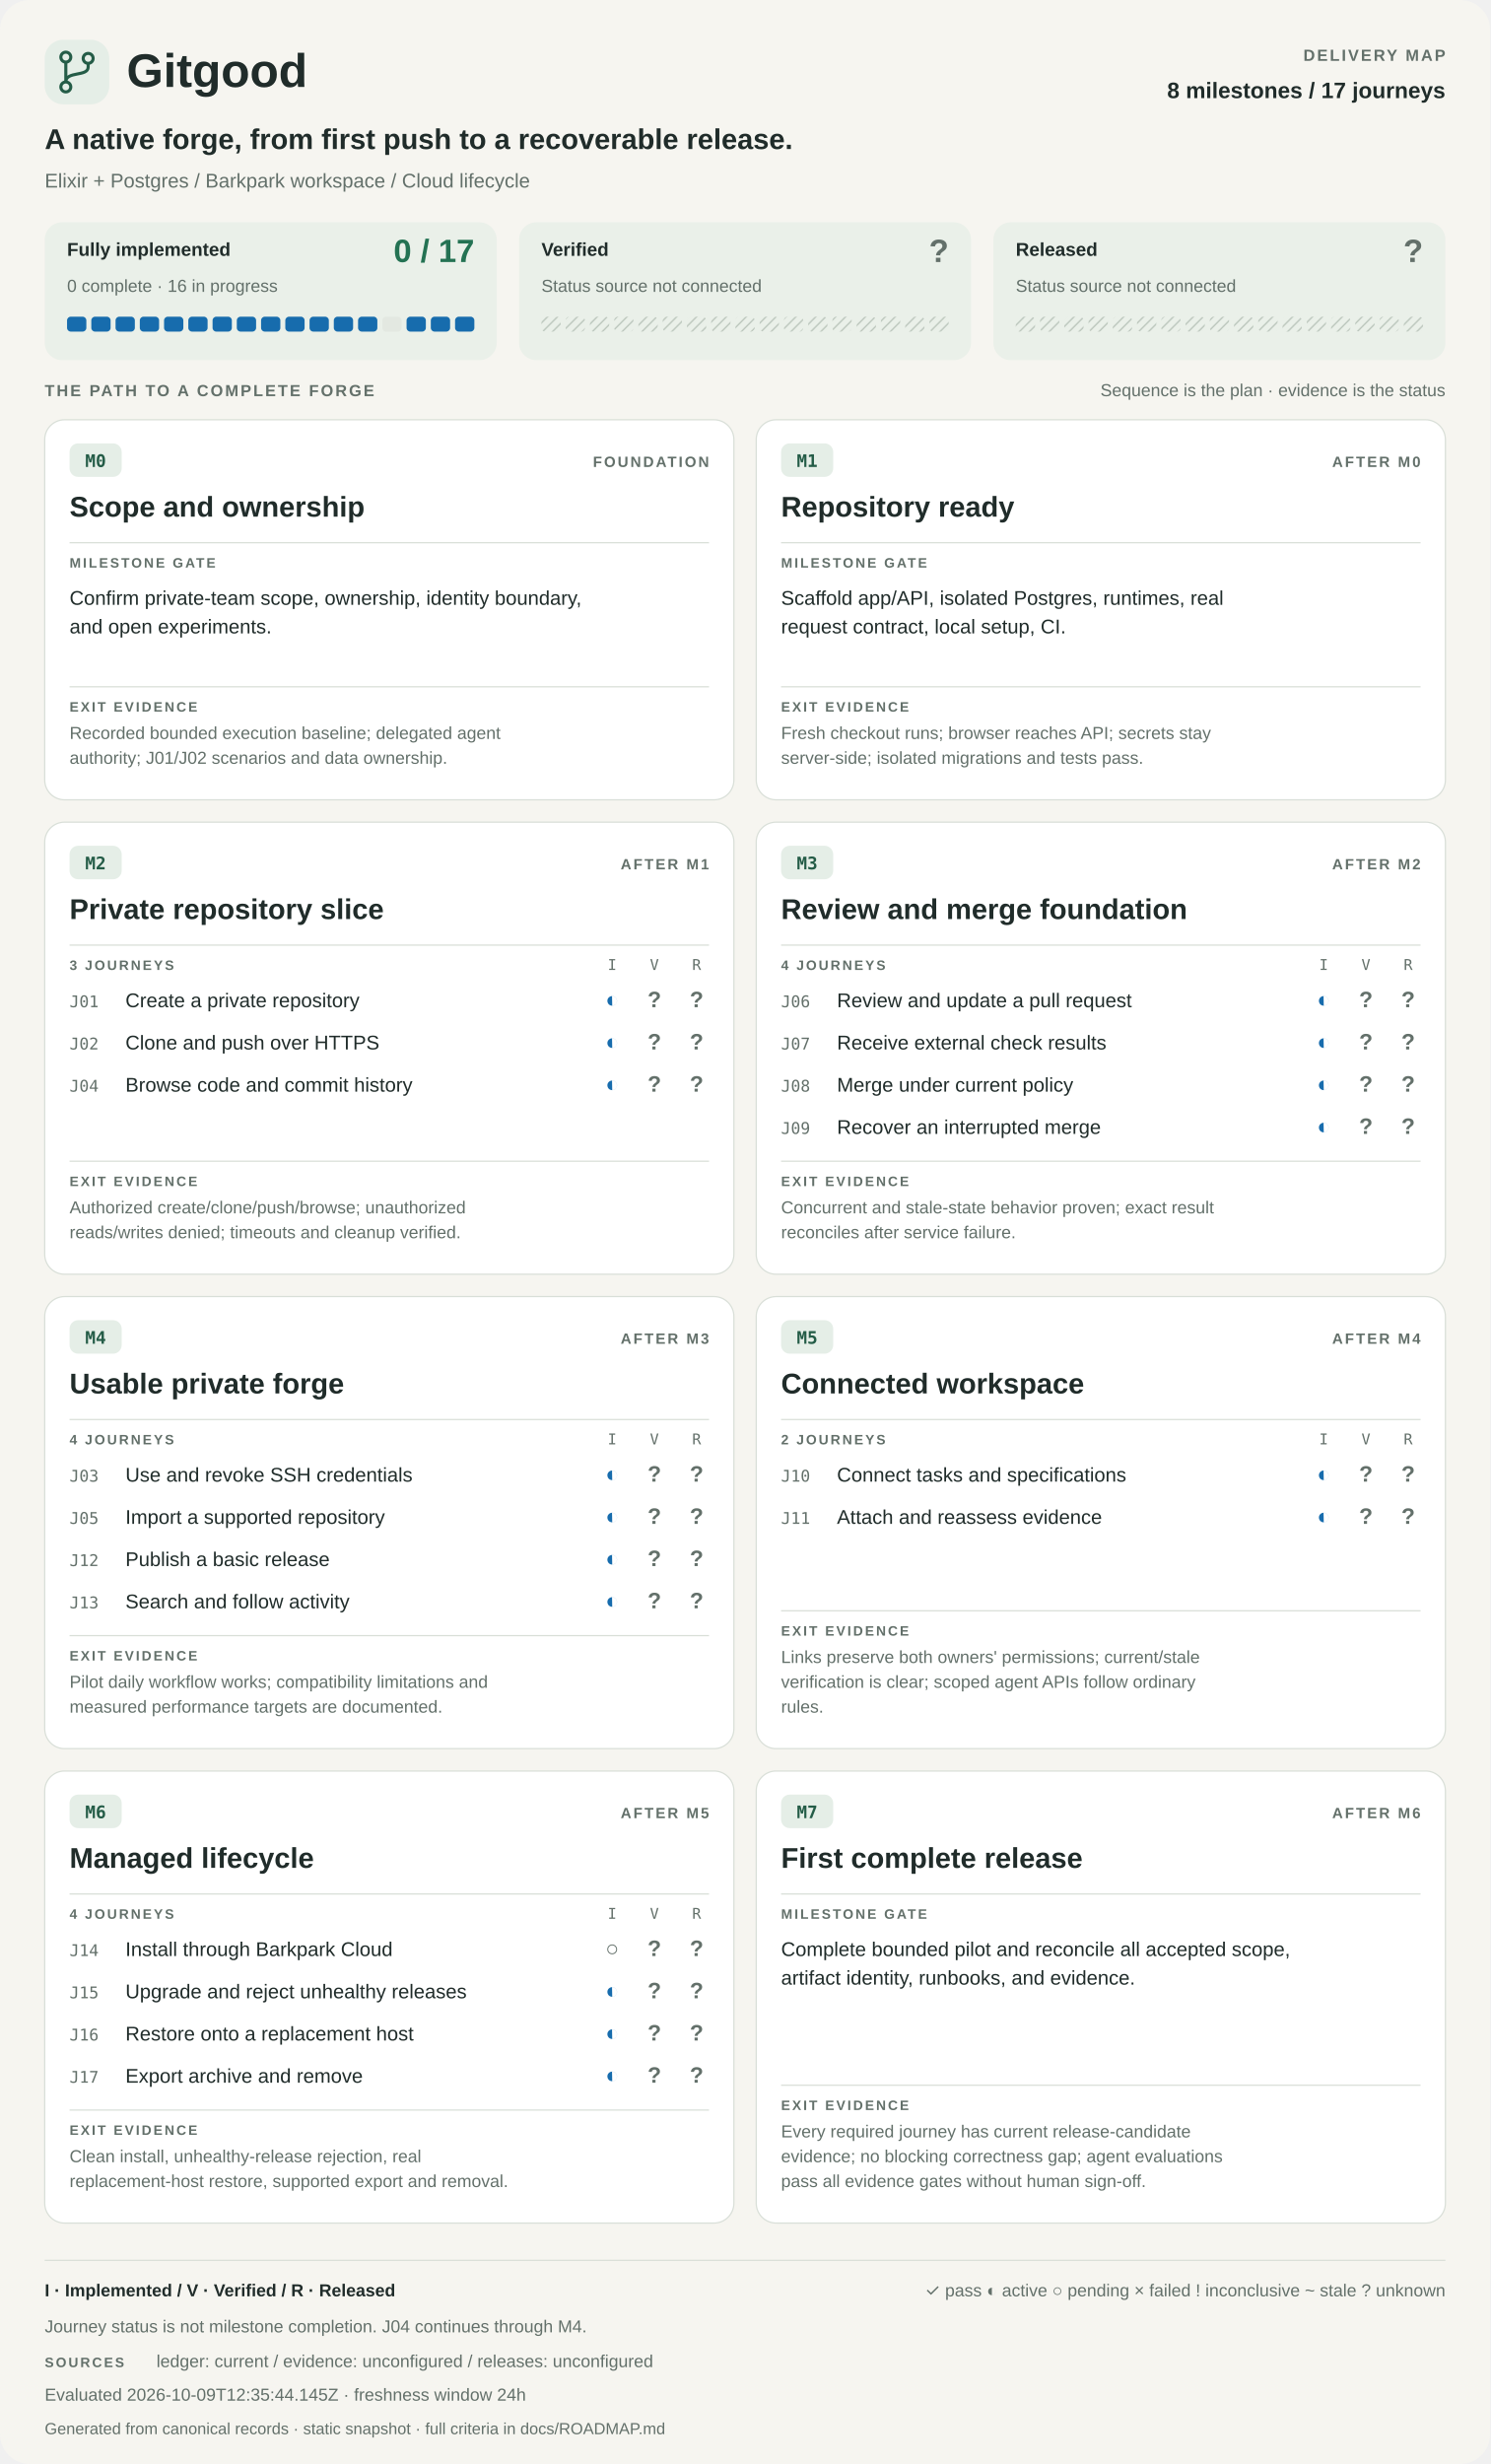
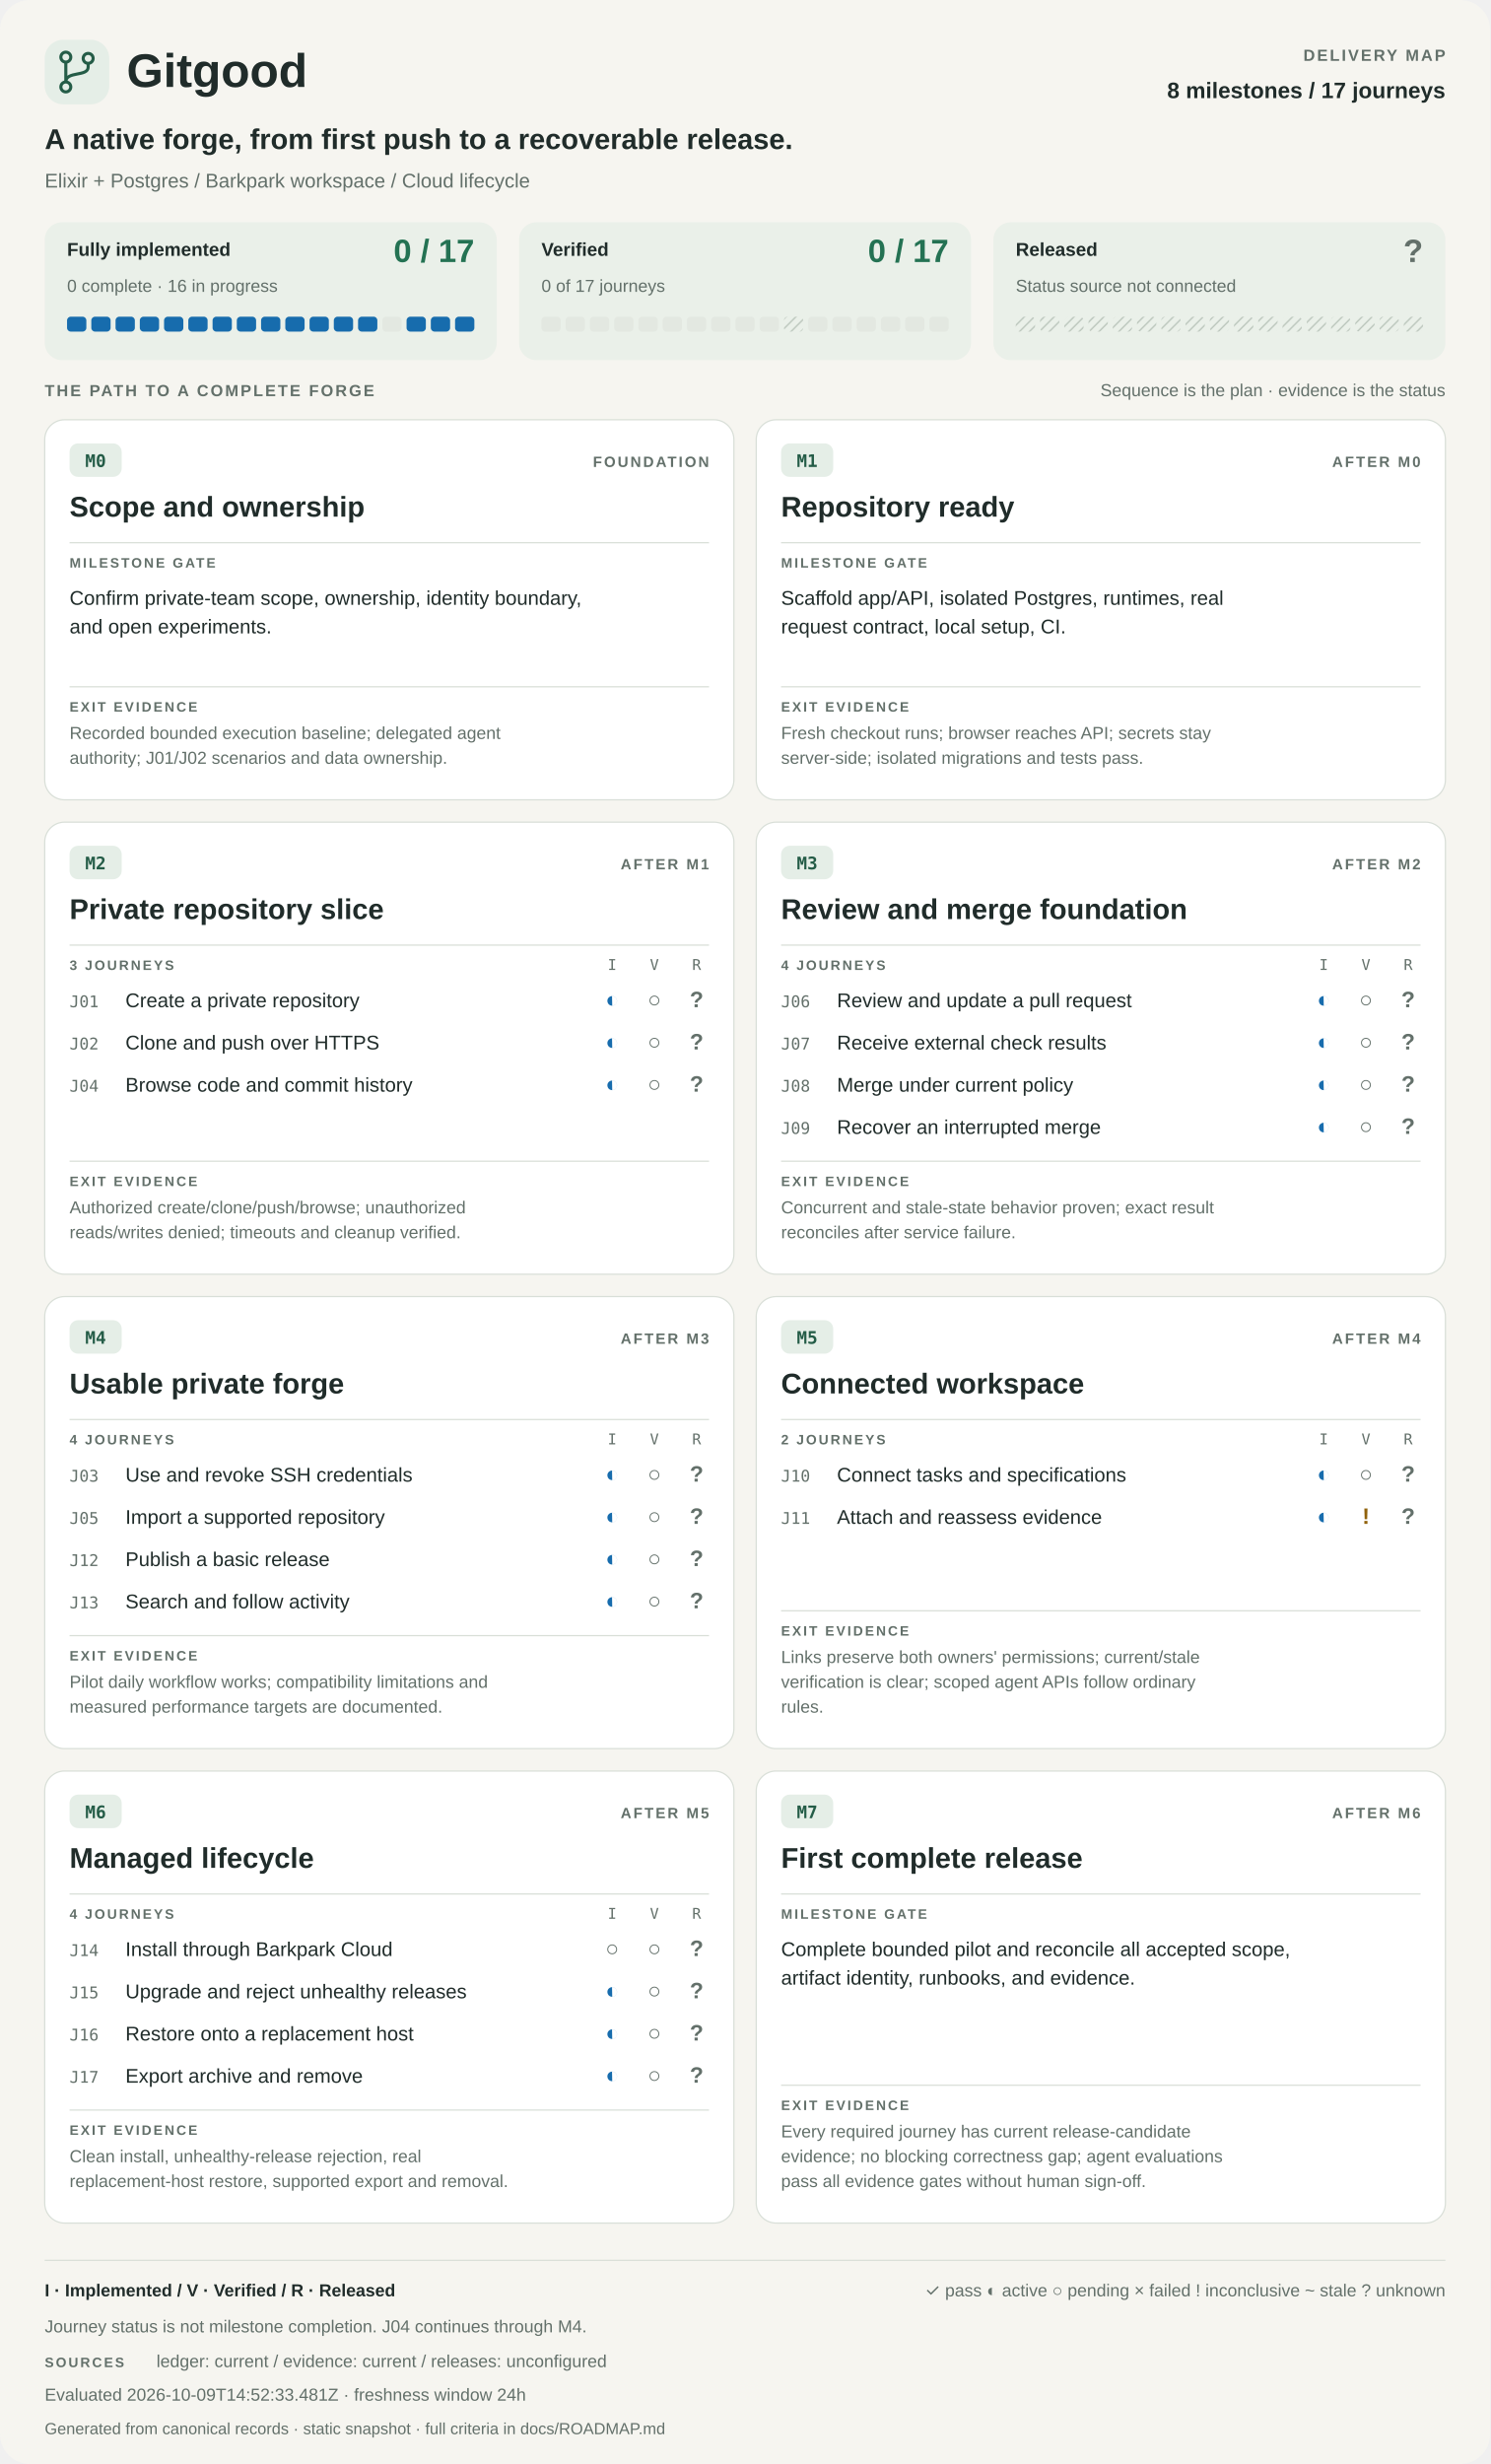
<svg xmlns="http://www.w3.org/2000/svg" width="1200" height="1984" viewBox="0 0 1200 1984" role="img" aria-labelledby="title desc">
  <style>
    :root{color-scheme:light dark}
    text{font-family:-apple-system,BlinkMacSystemFont,"Segoe UI",Arial,sans-serif;fill:#202c2a}
    .bg{fill:#f6f5f0}.card{fill:#fff;stroke:#d9dfd8}.panel{fill:#eaf0e9}.rule{stroke:#d9dfd8;fill:none}
    .muted{fill:#63706a}.good{fill:#247253}.active{fill:#176cad}.warning{fill:#91620b}.failed{fill:#b1393c}
    .badge{fill:#e5eee7}.accent{fill:#245c47}.track{fill:#e3e8e1}.unknown{fill:url(#unknown-pattern)}
    .mono{font-family:ui-monospace,SFMono-Regular,Consolas,monospace}.label{font-weight:600;letter-spacing:1.6px}
    .strong{font-weight:650}.symbol{font-weight:700}.pattern-line{stroke:#b7c2b8;stroke-width:1}.branch{stroke:#245c47;fill:none}
    @media(prefers-color-scheme:dark){
      text{fill:#e9eee8}.bg{fill:#141c19}.card{fill:#1d2722;stroke:#39473e}.panel{fill:#24352b}.rule{stroke:#39473e}
      .muted{fill:#b0bdb3}.good{fill:#8bd2a9}.active{fill:#8cbdeb}.warning{fill:#e7be70}.failed{fill:#ffaaaa}
      .badge{fill:#2d4033}.accent{fill:#a8dfb7}.track{fill:#35443a}.pattern-line{stroke:#5c7364}.branch{stroke:#a8dfb7}
    }
  </style>
  <defs>
    <pattern id="unknown-pattern" width="8" height="8" patternUnits="userSpaceOnUse">
      <path d="M-2 2L2-2M0 8L8 0M6 10L10 6" class="pattern-line" />
    </pattern>
  </defs>
  <rect x="0" y="0" width="1200" height="1984" rx="24" class="bg" />
  <rect x="36" y="32" width="52" height="52" rx="15" class="badge" />
  <g class="branch" stroke-width="2.5">
    <path d="M53 50v16m18-15v3c0 8-18 3-18 12" />
    <circle cx="53" cy="46" r="4" />
    <circle cx="53" cy="70" r="4" />
    <circle cx="71" cy="47" r="4" />
  </g>
  <text x="102" y="70" font-size="38" class="strong">Gitgood</text>
  <text x="1164" y="49" font-size="13" class="muted label" text-anchor="end">DELIVERY MAP</text>
  <text x="1164" y="79" font-size="18" class="strong" text-anchor="end">8 milestones / 17 journeys</text>
  <text x="36" y="120" font-size="23" class="strong">A native forge, from first push to a recoverable release.</text>
  <text x="36" y="151" font-size="16" class="muted">Elixir + Postgres   /   Barkpark workspace   /   Cloud lifecycle</text>
  <g data-metric="implementation">
    <rect x="36" y="179" width="364" height="111" rx="14" class="panel" />
    <text x="54" y="206" font-size="15" class="strong">Fully implemented</text>
    <text x="382" y="211" font-size="26" class="good strong" text-anchor="end">0 / 17</text>
    <text x="54" y="235" font-size="14" class="muted">0 complete · 16 in progress</text>
    <rect data-state="in_progress" x="54.00" y="255" width="15.53" height="12" rx="3" class="active" />
    <rect data-state="in_progress" x="73.53" y="255" width="15.53" height="12" rx="3" class="active" />
    <rect data-state="in_progress" x="93.06" y="255" width="15.53" height="12" rx="3" class="active" />
    <rect data-state="in_progress" x="112.59" y="255" width="15.53" height="12" rx="3" class="active" />
    <rect data-state="in_progress" x="132.12" y="255" width="15.53" height="12" rx="3" class="active" />
    <rect data-state="in_progress" x="151.65" y="255" width="15.53" height="12" rx="3" class="active" />
    <rect data-state="in_progress" x="171.18" y="255" width="15.53" height="12" rx="3" class="active" />
    <rect data-state="in_progress" x="190.71" y="255" width="15.53" height="12" rx="3" class="active" />
    <rect data-state="in_progress" x="210.24" y="255" width="15.53" height="12" rx="3" class="active" />
    <rect data-state="in_progress" x="229.76" y="255" width="15.53" height="12" rx="3" class="active" />
    <rect data-state="in_progress" x="249.29" y="255" width="15.53" height="12" rx="3" class="active" />
    <rect data-state="in_progress" x="268.82" y="255" width="15.53" height="12" rx="3" class="active" />
    <rect data-state="in_progress" x="288.35" y="255" width="15.53" height="12" rx="3" class="active" />
    <rect data-state="planned" x="307.88" y="255" width="15.53" height="12" rx="3" class="track" />
    <rect data-state="in_progress" x="327.41" y="255" width="15.53" height="12" rx="3" class="active" />
    <rect data-state="in_progress" x="346.94" y="255" width="15.53" height="12" rx="3" class="active" />
    <rect data-state="in_progress" x="366.47" y="255" width="15.53" height="12" rx="3" class="active" />
  </g>
  <g data-metric="verification">
    <rect x="418" y="179" width="364" height="111" rx="14" class="panel" />
    <text x="436" y="206" font-size="15" class="strong">Verified</text>
-     <text x="764" y="211" font-size="26" class="muted strong" text-anchor="end">?</text>
-     <text x="436" y="235" font-size="14" class="muted">Status source not connected</text>
-     <rect data-state="unknown" x="436.00" y="255" width="15.53" height="12" rx="3" class="unknown" />
-     <rect data-state="unknown" x="455.53" y="255" width="15.53" height="12" rx="3" class="unknown" />
-     <rect data-state="unknown" x="475.06" y="255" width="15.53" height="12" rx="3" class="unknown" />
-     <rect data-state="unknown" x="494.59" y="255" width="15.53" height="12" rx="3" class="unknown" />
-     <rect data-state="unknown" x="514.12" y="255" width="15.53" height="12" rx="3" class="unknown" />
-     <rect data-state="unknown" x="533.65" y="255" width="15.53" height="12" rx="3" class="unknown" />
-     <rect data-state="unknown" x="553.18" y="255" width="15.53" height="12" rx="3" class="unknown" />
-     <rect data-state="unknown" x="572.71" y="255" width="15.53" height="12" rx="3" class="unknown" />
-     <rect data-state="unknown" x="592.24" y="255" width="15.53" height="12" rx="3" class="unknown" />
-     <rect data-state="unknown" x="611.76" y="255" width="15.53" height="12" rx="3" class="unknown" />
-     <rect data-state="unknown" x="631.29" y="255" width="15.53" height="12" rx="3" class="unknown" />
-     <rect data-state="unknown" x="650.82" y="255" width="15.53" height="12" rx="3" class="unknown" />
-     <rect data-state="unknown" x="670.35" y="255" width="15.53" height="12" rx="3" class="unknown" />
-     <rect data-state="unknown" x="689.88" y="255" width="15.53" height="12" rx="3" class="unknown" />
-     <rect data-state="unknown" x="709.41" y="255" width="15.53" height="12" rx="3" class="unknown" />
-     <rect data-state="unknown" x="728.94" y="255" width="15.53" height="12" rx="3" class="unknown" />
-     <rect data-state="unknown" x="748.47" y="255" width="15.53" height="12" rx="3" class="unknown" />
+     <text x="764" y="211" font-size="26" class="good strong" text-anchor="end">0 / 17</text>
+     <text x="436" y="235" font-size="14" class="muted">0 of 17 journeys</text>
+     <rect data-state="absent" x="436.00" y="255" width="15.53" height="12" rx="3" class="track" />
+     <rect data-state="absent" x="455.53" y="255" width="15.53" height="12" rx="3" class="track" />
+     <rect data-state="absent" x="475.06" y="255" width="15.53" height="12" rx="3" class="track" />
+     <rect data-state="absent" x="494.59" y="255" width="15.53" height="12" rx="3" class="track" />
+     <rect data-state="absent" x="514.12" y="255" width="15.53" height="12" rx="3" class="track" />
+     <rect data-state="absent" x="533.65" y="255" width="15.53" height="12" rx="3" class="track" />
+     <rect data-state="absent" x="553.18" y="255" width="15.53" height="12" rx="3" class="track" />
+     <rect data-state="absent" x="572.71" y="255" width="15.53" height="12" rx="3" class="track" />
+     <rect data-state="absent" x="592.24" y="255" width="15.53" height="12" rx="3" class="track" />
+     <rect data-state="absent" x="611.76" y="255" width="15.53" height="12" rx="3" class="track" />
+     <rect data-state="inconclusive" x="631.29" y="255" width="15.53" height="12" rx="3" class="unknown" />
+     <rect data-state="absent" x="650.82" y="255" width="15.53" height="12" rx="3" class="track" />
+     <rect data-state="absent" x="670.35" y="255" width="15.53" height="12" rx="3" class="track" />
+     <rect data-state="absent" x="689.88" y="255" width="15.53" height="12" rx="3" class="track" />
+     <rect data-state="absent" x="709.41" y="255" width="15.53" height="12" rx="3" class="track" />
+     <rect data-state="absent" x="728.94" y="255" width="15.53" height="12" rx="3" class="track" />
+     <rect data-state="absent" x="748.47" y="255" width="15.53" height="12" rx="3" class="track" />
  </g>
  <g data-metric="release">
    <rect x="800" y="179" width="364" height="111" rx="14" class="panel" />
    <text x="818" y="206" font-size="15" class="strong">Released</text>
    <text x="1146" y="211" font-size="26" class="muted strong" text-anchor="end">?</text>
    <text x="818" y="235" font-size="14" class="muted">Status source not connected</text>
    <rect data-state="unknown" x="818.00" y="255" width="15.53" height="12" rx="3" class="unknown" />
    <rect data-state="unknown" x="837.53" y="255" width="15.53" height="12" rx="3" class="unknown" />
    <rect data-state="unknown" x="857.06" y="255" width="15.53" height="12" rx="3" class="unknown" />
    <rect data-state="unknown" x="876.59" y="255" width="15.53" height="12" rx="3" class="unknown" />
    <rect data-state="unknown" x="896.12" y="255" width="15.53" height="12" rx="3" class="unknown" />
    <rect data-state="unknown" x="915.65" y="255" width="15.53" height="12" rx="3" class="unknown" />
    <rect data-state="unknown" x="935.18" y="255" width="15.53" height="12" rx="3" class="unknown" />
    <rect data-state="unknown" x="954.71" y="255" width="15.53" height="12" rx="3" class="unknown" />
    <rect data-state="unknown" x="974.24" y="255" width="15.53" height="12" rx="3" class="unknown" />
    <rect data-state="unknown" x="993.76" y="255" width="15.53" height="12" rx="3" class="unknown" />
    <rect data-state="unknown" x="1013.29" y="255" width="15.53" height="12" rx="3" class="unknown" />
    <rect data-state="unknown" x="1032.82" y="255" width="15.53" height="12" rx="3" class="unknown" />
    <rect data-state="unknown" x="1052.35" y="255" width="15.53" height="12" rx="3" class="unknown" />
    <rect data-state="unknown" x="1071.88" y="255" width="15.53" height="12" rx="3" class="unknown" />
    <rect data-state="unknown" x="1091.41" y="255" width="15.53" height="12" rx="3" class="unknown" />
    <rect data-state="unknown" x="1110.94" y="255" width="15.53" height="12" rx="3" class="unknown" />
    <rect data-state="unknown" x="1130.47" y="255" width="15.53" height="12" rx="3" class="unknown" />
  </g>
  <text x="36" y="319" font-size="13" class="muted label">THE PATH TO A COMPLETE FORGE</text>
  <text x="1164" y="319" font-size="14" class="muted" text-anchor="end">Sequence is the plan · evidence is the status</text>
  <g data-phase="M0">
    <rect x="36" y="338" width="555" height="306" rx="16" class="card" />
    <rect x="56" y="357" width="42" height="27" rx="7" class="badge" />
    <text x="77" y="376" font-size="14" class="accent mono strong" text-anchor="middle">M0</text>
    <text x="571" y="376" font-size="12" class="muted label" text-anchor="end">FOUNDATION</text>
    <text x="56" y="416" font-size="23" class="strong">Scope and ownership</text>
    <path d="M56 437h515" class="rule" />
    <text x="56" y="457" font-size="11" class="muted label">MILESTONE GATE</text>
    <text x="56" y="487" font-size="16" class="">Confirm private-team scope, ownership, identity boundary,</text>
    <text x="56" y="510" font-size="16" class="">and open experiments.</text>
    <path d="M56 553h515" class="rule" />
    <text x="56" y="573" font-size="11" class="muted label">EXIT EVIDENCE</text>
    <text x="56" y="595" font-size="14" class="muted">Recorded bounded execution baseline; delegated agent</text>
    <text x="56" y="615" font-size="14" class="muted">authority; J01/J02 scenarios and data ownership.</text>
  </g>
  <g data-phase="M1">
    <rect x="609" y="338" width="555" height="306" rx="16" class="card" />
    <rect x="629" y="357" width="42" height="27" rx="7" class="badge" />
    <text x="650" y="376" font-size="14" class="accent mono strong" text-anchor="middle">M1</text>
    <text x="1144" y="376" font-size="12" class="muted label" text-anchor="end">AFTER M0</text>
    <text x="629" y="416" font-size="23" class="strong">Repository ready</text>
    <path d="M629 437h515" class="rule" />
    <text x="629" y="457" font-size="11" class="muted label">MILESTONE GATE</text>
    <text x="629" y="487" font-size="16" class="">Scaffold app/API, isolated Postgres, runtimes, real</text>
    <text x="629" y="510" font-size="16" class="">request contract, local setup, CI.</text>
    <path d="M629 553h515" class="rule" />
    <text x="629" y="573" font-size="11" class="muted label">EXIT EVIDENCE</text>
    <text x="629" y="595" font-size="14" class="muted">Fresh checkout runs; browser reaches API; secrets stay</text>
    <text x="629" y="615" font-size="14" class="muted">server-side; isolated migrations and tests pass.</text>
  </g>
  <g data-phase="M2">
    <rect x="36" y="662" width="555" height="364" rx="16" class="card" />
    <rect x="56" y="681" width="42" height="27" rx="7" class="badge" />
    <text x="77" y="700" font-size="14" class="accent mono strong" text-anchor="middle">M2</text>
    <text x="571" y="700" font-size="12" class="muted label" text-anchor="end">AFTER M1</text>
    <text x="56" y="740" font-size="23" class="strong">Private repository slice</text>
    <path d="M56 761h515" class="rule" />
    <text x="56" y="781" font-size="11" class="muted label">3 JOURNEYS</text>
    <text x="493" y="781" font-size="12" class="muted mono" text-anchor="middle">I</text>
    <text x="527" y="781" font-size="12" class="muted mono" text-anchor="middle">V</text>
    <text x="561" y="781" font-size="12" class="muted mono" text-anchor="middle">R</text>
    <g data-journey="J01">
      <text x="56" y="811" font-size="13" class="muted mono">J01</text>
      <text x="101" y="811" font-size="16" class="">Create a private repository</text>
      <text x="493" y="811" font-size="18" class="active symbol" text-anchor="middle">◐</text>
-       <text x="527" y="811" font-size="18" class="muted symbol" text-anchor="middle">?</text>
+       <text x="527" y="811" font-size="18" class="muted symbol" text-anchor="middle">○</text>
      <text x="561" y="811" font-size="18" class="muted symbol" text-anchor="middle">?</text>
    </g>
    <g data-journey="J02">
      <text x="56" y="845" font-size="13" class="muted mono">J02</text>
      <text x="101" y="845" font-size="16" class="">Clone and push over HTTPS</text>
      <text x="493" y="845" font-size="18" class="active symbol" text-anchor="middle">◐</text>
-       <text x="527" y="845" font-size="18" class="muted symbol" text-anchor="middle">?</text>
+       <text x="527" y="845" font-size="18" class="muted symbol" text-anchor="middle">○</text>
      <text x="561" y="845" font-size="18" class="muted symbol" text-anchor="middle">?</text>
    </g>
    <g data-journey="J04">
      <text x="56" y="879" font-size="13" class="muted mono">J04</text>
      <text x="101" y="879" font-size="16" class="">Browse code and commit history</text>
      <text x="493" y="879" font-size="18" class="active symbol" text-anchor="middle">◐</text>
-       <text x="527" y="879" font-size="18" class="muted symbol" text-anchor="middle">?</text>
+       <text x="527" y="879" font-size="18" class="muted symbol" text-anchor="middle">○</text>
      <text x="561" y="879" font-size="18" class="muted symbol" text-anchor="middle">?</text>
    </g>
    <path d="M56 935h515" class="rule" />
    <text x="56" y="955" font-size="11" class="muted label">EXIT EVIDENCE</text>
    <text x="56" y="977" font-size="14" class="muted">Authorized create/clone/push/browse; unauthorized</text>
    <text x="56" y="997" font-size="14" class="muted">reads/writes denied; timeouts and cleanup verified.</text>
  </g>
  <g data-phase="M3">
    <rect x="609" y="662" width="555" height="364" rx="16" class="card" />
    <rect x="629" y="681" width="42" height="27" rx="7" class="badge" />
    <text x="650" y="700" font-size="14" class="accent mono strong" text-anchor="middle">M3</text>
    <text x="1144" y="700" font-size="12" class="muted label" text-anchor="end">AFTER M2</text>
    <text x="629" y="740" font-size="23" class="strong">Review and merge foundation</text>
    <path d="M629 761h515" class="rule" />
    <text x="629" y="781" font-size="11" class="muted label">4 JOURNEYS</text>
    <text x="1066" y="781" font-size="12" class="muted mono" text-anchor="middle">I</text>
    <text x="1100" y="781" font-size="12" class="muted mono" text-anchor="middle">V</text>
    <text x="1134" y="781" font-size="12" class="muted mono" text-anchor="middle">R</text>
    <g data-journey="J06">
      <text x="629" y="811" font-size="13" class="muted mono">J06</text>
      <text x="674" y="811" font-size="16" class="">Review and update a pull request</text>
      <text x="1066" y="811" font-size="18" class="active symbol" text-anchor="middle">◐</text>
-       <text x="1100" y="811" font-size="18" class="muted symbol" text-anchor="middle">?</text>
+       <text x="1100" y="811" font-size="18" class="muted symbol" text-anchor="middle">○</text>
      <text x="1134" y="811" font-size="18" class="muted symbol" text-anchor="middle">?</text>
    </g>
    <g data-journey="J07">
      <text x="629" y="845" font-size="13" class="muted mono">J07</text>
      <text x="674" y="845" font-size="16" class="">Receive external check results</text>
      <text x="1066" y="845" font-size="18" class="active symbol" text-anchor="middle">◐</text>
-       <text x="1100" y="845" font-size="18" class="muted symbol" text-anchor="middle">?</text>
+       <text x="1100" y="845" font-size="18" class="muted symbol" text-anchor="middle">○</text>
      <text x="1134" y="845" font-size="18" class="muted symbol" text-anchor="middle">?</text>
    </g>
    <g data-journey="J08">
      <text x="629" y="879" font-size="13" class="muted mono">J08</text>
      <text x="674" y="879" font-size="16" class="">Merge under current policy</text>
      <text x="1066" y="879" font-size="18" class="active symbol" text-anchor="middle">◐</text>
-       <text x="1100" y="879" font-size="18" class="muted symbol" text-anchor="middle">?</text>
+       <text x="1100" y="879" font-size="18" class="muted symbol" text-anchor="middle">○</text>
      <text x="1134" y="879" font-size="18" class="muted symbol" text-anchor="middle">?</text>
    </g>
    <g data-journey="J09">
      <text x="629" y="913" font-size="13" class="muted mono">J09</text>
      <text x="674" y="913" font-size="16" class="">Recover an interrupted merge</text>
      <text x="1066" y="913" font-size="18" class="active symbol" text-anchor="middle">◐</text>
-       <text x="1100" y="913" font-size="18" class="muted symbol" text-anchor="middle">?</text>
+       <text x="1100" y="913" font-size="18" class="muted symbol" text-anchor="middle">○</text>
      <text x="1134" y="913" font-size="18" class="muted symbol" text-anchor="middle">?</text>
    </g>
    <path d="M629 935h515" class="rule" />
    <text x="629" y="955" font-size="11" class="muted label">EXIT EVIDENCE</text>
    <text x="629" y="977" font-size="14" class="muted">Concurrent and stale-state behavior proven; exact result</text>
    <text x="629" y="997" font-size="14" class="muted">reconciles after service failure.</text>
  </g>
  <g data-phase="M4">
    <rect x="36" y="1044" width="555" height="364" rx="16" class="card" />
    <rect x="56" y="1063" width="42" height="27" rx="7" class="badge" />
    <text x="77" y="1082" font-size="14" class="accent mono strong" text-anchor="middle">M4</text>
    <text x="571" y="1082" font-size="12" class="muted label" text-anchor="end">AFTER M3</text>
    <text x="56" y="1122" font-size="23" class="strong">Usable private forge</text>
    <path d="M56 1143h515" class="rule" />
    <text x="56" y="1163" font-size="11" class="muted label">4 JOURNEYS</text>
    <text x="493" y="1163" font-size="12" class="muted mono" text-anchor="middle">I</text>
    <text x="527" y="1163" font-size="12" class="muted mono" text-anchor="middle">V</text>
    <text x="561" y="1163" font-size="12" class="muted mono" text-anchor="middle">R</text>
    <g data-journey="J03">
      <text x="56" y="1193" font-size="13" class="muted mono">J03</text>
      <text x="101" y="1193" font-size="16" class="">Use and revoke SSH credentials</text>
      <text x="493" y="1193" font-size="18" class="active symbol" text-anchor="middle">◐</text>
-       <text x="527" y="1193" font-size="18" class="muted symbol" text-anchor="middle">?</text>
+       <text x="527" y="1193" font-size="18" class="muted symbol" text-anchor="middle">○</text>
      <text x="561" y="1193" font-size="18" class="muted symbol" text-anchor="middle">?</text>
    </g>
    <g data-journey="J05">
      <text x="56" y="1227" font-size="13" class="muted mono">J05</text>
      <text x="101" y="1227" font-size="16" class="">Import a supported repository</text>
      <text x="493" y="1227" font-size="18" class="active symbol" text-anchor="middle">◐</text>
-       <text x="527" y="1227" font-size="18" class="muted symbol" text-anchor="middle">?</text>
+       <text x="527" y="1227" font-size="18" class="muted symbol" text-anchor="middle">○</text>
      <text x="561" y="1227" font-size="18" class="muted symbol" text-anchor="middle">?</text>
    </g>
    <g data-journey="J12">
      <text x="56" y="1261" font-size="13" class="muted mono">J12</text>
      <text x="101" y="1261" font-size="16" class="">Publish a basic release</text>
      <text x="493" y="1261" font-size="18" class="active symbol" text-anchor="middle">◐</text>
-       <text x="527" y="1261" font-size="18" class="muted symbol" text-anchor="middle">?</text>
+       <text x="527" y="1261" font-size="18" class="muted symbol" text-anchor="middle">○</text>
      <text x="561" y="1261" font-size="18" class="muted symbol" text-anchor="middle">?</text>
    </g>
    <g data-journey="J13">
      <text x="56" y="1295" font-size="13" class="muted mono">J13</text>
      <text x="101" y="1295" font-size="16" class="">Search and follow activity</text>
      <text x="493" y="1295" font-size="18" class="active symbol" text-anchor="middle">◐</text>
-       <text x="527" y="1295" font-size="18" class="muted symbol" text-anchor="middle">?</text>
+       <text x="527" y="1295" font-size="18" class="muted symbol" text-anchor="middle">○</text>
      <text x="561" y="1295" font-size="18" class="muted symbol" text-anchor="middle">?</text>
    </g>
    <path d="M56 1317h515" class="rule" />
    <text x="56" y="1337" font-size="11" class="muted label">EXIT EVIDENCE</text>
    <text x="56" y="1359" font-size="14" class="muted">Pilot daily workflow works; compatibility limitations and</text>
    <text x="56" y="1379" font-size="14" class="muted">measured performance targets are documented.</text>
  </g>
  <g data-phase="M5">
    <rect x="609" y="1044" width="555" height="364" rx="16" class="card" />
    <rect x="629" y="1063" width="42" height="27" rx="7" class="badge" />
    <text x="650" y="1082" font-size="14" class="accent mono strong" text-anchor="middle">M5</text>
    <text x="1144" y="1082" font-size="12" class="muted label" text-anchor="end">AFTER M4</text>
    <text x="629" y="1122" font-size="23" class="strong">Connected workspace</text>
    <path d="M629 1143h515" class="rule" />
    <text x="629" y="1163" font-size="11" class="muted label">2 JOURNEYS</text>
    <text x="1066" y="1163" font-size="12" class="muted mono" text-anchor="middle">I</text>
    <text x="1100" y="1163" font-size="12" class="muted mono" text-anchor="middle">V</text>
    <text x="1134" y="1163" font-size="12" class="muted mono" text-anchor="middle">R</text>
    <g data-journey="J10">
      <text x="629" y="1193" font-size="13" class="muted mono">J10</text>
      <text x="674" y="1193" font-size="16" class="">Connect tasks and specifications</text>
      <text x="1066" y="1193" font-size="18" class="active symbol" text-anchor="middle">◐</text>
-       <text x="1100" y="1193" font-size="18" class="muted symbol" text-anchor="middle">?</text>
+       <text x="1100" y="1193" font-size="18" class="muted symbol" text-anchor="middle">○</text>
      <text x="1134" y="1193" font-size="18" class="muted symbol" text-anchor="middle">?</text>
    </g>
    <g data-journey="J11">
      <text x="629" y="1227" font-size="13" class="muted mono">J11</text>
      <text x="674" y="1227" font-size="16" class="">Attach and reassess evidence</text>
      <text x="1066" y="1227" font-size="18" class="active symbol" text-anchor="middle">◐</text>
-       <text x="1100" y="1227" font-size="18" class="muted symbol" text-anchor="middle">?</text>
+       <text x="1100" y="1227" font-size="18" class="warning symbol" text-anchor="middle">!</text>
      <text x="1134" y="1227" font-size="18" class="muted symbol" text-anchor="middle">?</text>
    </g>
    <path d="M629 1297h515" class="rule" />
    <text x="629" y="1317" font-size="11" class="muted label">EXIT EVIDENCE</text>
    <text x="629" y="1339" font-size="14" class="muted">Links preserve both owners' permissions; current/stale</text>
    <text x="629" y="1359" font-size="14" class="muted">verification is clear; scoped agent APIs follow ordinary</text>
    <text x="629" y="1379" font-size="14" class="muted">rules.</text>
  </g>
  <g data-phase="M6">
    <rect x="36" y="1426" width="555" height="364" rx="16" class="card" />
    <rect x="56" y="1445" width="42" height="27" rx="7" class="badge" />
    <text x="77" y="1464" font-size="14" class="accent mono strong" text-anchor="middle">M6</text>
    <text x="571" y="1464" font-size="12" class="muted label" text-anchor="end">AFTER M5</text>
    <text x="56" y="1504" font-size="23" class="strong">Managed lifecycle</text>
    <path d="M56 1525h515" class="rule" />
    <text x="56" y="1545" font-size="11" class="muted label">4 JOURNEYS</text>
    <text x="493" y="1545" font-size="12" class="muted mono" text-anchor="middle">I</text>
    <text x="527" y="1545" font-size="12" class="muted mono" text-anchor="middle">V</text>
    <text x="561" y="1545" font-size="12" class="muted mono" text-anchor="middle">R</text>
    <g data-journey="J14">
      <text x="56" y="1575" font-size="13" class="muted mono">J14</text>
      <text x="101" y="1575" font-size="16" class="">Install through Barkpark Cloud</text>
      <text x="493" y="1575" font-size="18" class="muted symbol" text-anchor="middle">○</text>
-       <text x="527" y="1575" font-size="18" class="muted symbol" text-anchor="middle">?</text>
+       <text x="527" y="1575" font-size="18" class="muted symbol" text-anchor="middle">○</text>
      <text x="561" y="1575" font-size="18" class="muted symbol" text-anchor="middle">?</text>
    </g>
    <g data-journey="J15">
      <text x="56" y="1609" font-size="13" class="muted mono">J15</text>
      <text x="101" y="1609" font-size="16" class="">Upgrade and reject unhealthy releases</text>
      <text x="493" y="1609" font-size="18" class="active symbol" text-anchor="middle">◐</text>
-       <text x="527" y="1609" font-size="18" class="muted symbol" text-anchor="middle">?</text>
+       <text x="527" y="1609" font-size="18" class="muted symbol" text-anchor="middle">○</text>
      <text x="561" y="1609" font-size="18" class="muted symbol" text-anchor="middle">?</text>
    </g>
    <g data-journey="J16">
      <text x="56" y="1643" font-size="13" class="muted mono">J16</text>
      <text x="101" y="1643" font-size="16" class="">Restore onto a replacement host</text>
      <text x="493" y="1643" font-size="18" class="active symbol" text-anchor="middle">◐</text>
-       <text x="527" y="1643" font-size="18" class="muted symbol" text-anchor="middle">?</text>
+       <text x="527" y="1643" font-size="18" class="muted symbol" text-anchor="middle">○</text>
      <text x="561" y="1643" font-size="18" class="muted symbol" text-anchor="middle">?</text>
    </g>
    <g data-journey="J17">
      <text x="56" y="1677" font-size="13" class="muted mono">J17</text>
      <text x="101" y="1677" font-size="16" class="">Export archive and remove</text>
      <text x="493" y="1677" font-size="18" class="active symbol" text-anchor="middle">◐</text>
-       <text x="527" y="1677" font-size="18" class="muted symbol" text-anchor="middle">?</text>
+       <text x="527" y="1677" font-size="18" class="muted symbol" text-anchor="middle">○</text>
      <text x="561" y="1677" font-size="18" class="muted symbol" text-anchor="middle">?</text>
    </g>
    <path d="M56 1699h515" class="rule" />
    <text x="56" y="1719" font-size="11" class="muted label">EXIT EVIDENCE</text>
    <text x="56" y="1741" font-size="14" class="muted">Clean install, unhealthy-release rejection, real</text>
    <text x="56" y="1761" font-size="14" class="muted">replacement-host restore, supported export and removal.</text>
  </g>
  <g data-phase="M7">
    <rect x="609" y="1426" width="555" height="364" rx="16" class="card" />
    <rect x="629" y="1445" width="42" height="27" rx="7" class="badge" />
    <text x="650" y="1464" font-size="14" class="accent mono strong" text-anchor="middle">M7</text>
    <text x="1144" y="1464" font-size="12" class="muted label" text-anchor="end">AFTER M6</text>
    <text x="629" y="1504" font-size="23" class="strong">First complete release</text>
    <path d="M629 1525h515" class="rule" />
    <text x="629" y="1545" font-size="11" class="muted label">MILESTONE GATE</text>
    <text x="629" y="1575" font-size="16" class="">Complete bounded pilot and reconcile all accepted scope,</text>
    <text x="629" y="1598" font-size="16" class="">artifact identity, runbooks, and evidence.</text>
    <path d="M629 1679h515" class="rule" />
    <text x="629" y="1699" font-size="11" class="muted label">EXIT EVIDENCE</text>
    <text x="629" y="1721" font-size="14" class="muted">Every required journey has current release-candidate</text>
    <text x="629" y="1741" font-size="14" class="muted">evidence; no blocking correctness gap; agent evaluations</text>
    <text x="629" y="1761" font-size="14" class="muted">pass all evidence gates without human sign-off.</text>
  </g>
  <path d="M36 1820h1128" class="rule" />
  <text x="36" y="1849" font-size="14" class="strong">I · Implemented    /    V · Verified    /    R · Released</text>
  <text x="1164" y="1849" font-size="14" class="muted" text-anchor="end">✓ pass    ◐ active    ○ pending    × failed    ! inconclusive    ~ stale    ? unknown</text>
  <text x="36" y="1878" font-size="14" class="muted">Journey status is not milestone completion. J04 continues through M4.</text>
  <text x="36" y="1906" font-size="11" class="muted label">SOURCES</text>
-   <text x="126" y="1906" font-size="14" class="muted">ledger: current   /   evidence: unconfigured   /   releases: unconfigured</text>
-   <text x="36" y="1933" font-size="14" class="muted">Evaluated 2026-10-09T12:35:44.145Z · freshness window 24h</text>
+   <text x="126" y="1906" font-size="14" class="muted">ledger: current   /   evidence: current   /   releases: unconfigured</text>
+   <text x="36" y="1933" font-size="14" class="muted">Evaluated 2026-10-09T14:52:33.481Z · freshness window 24h</text>
  <text x="36" y="1960" font-size="13" class="muted">Generated from canonical records · static snapshot · full criteria in docs/ROADMAP.md</text>
</svg>
